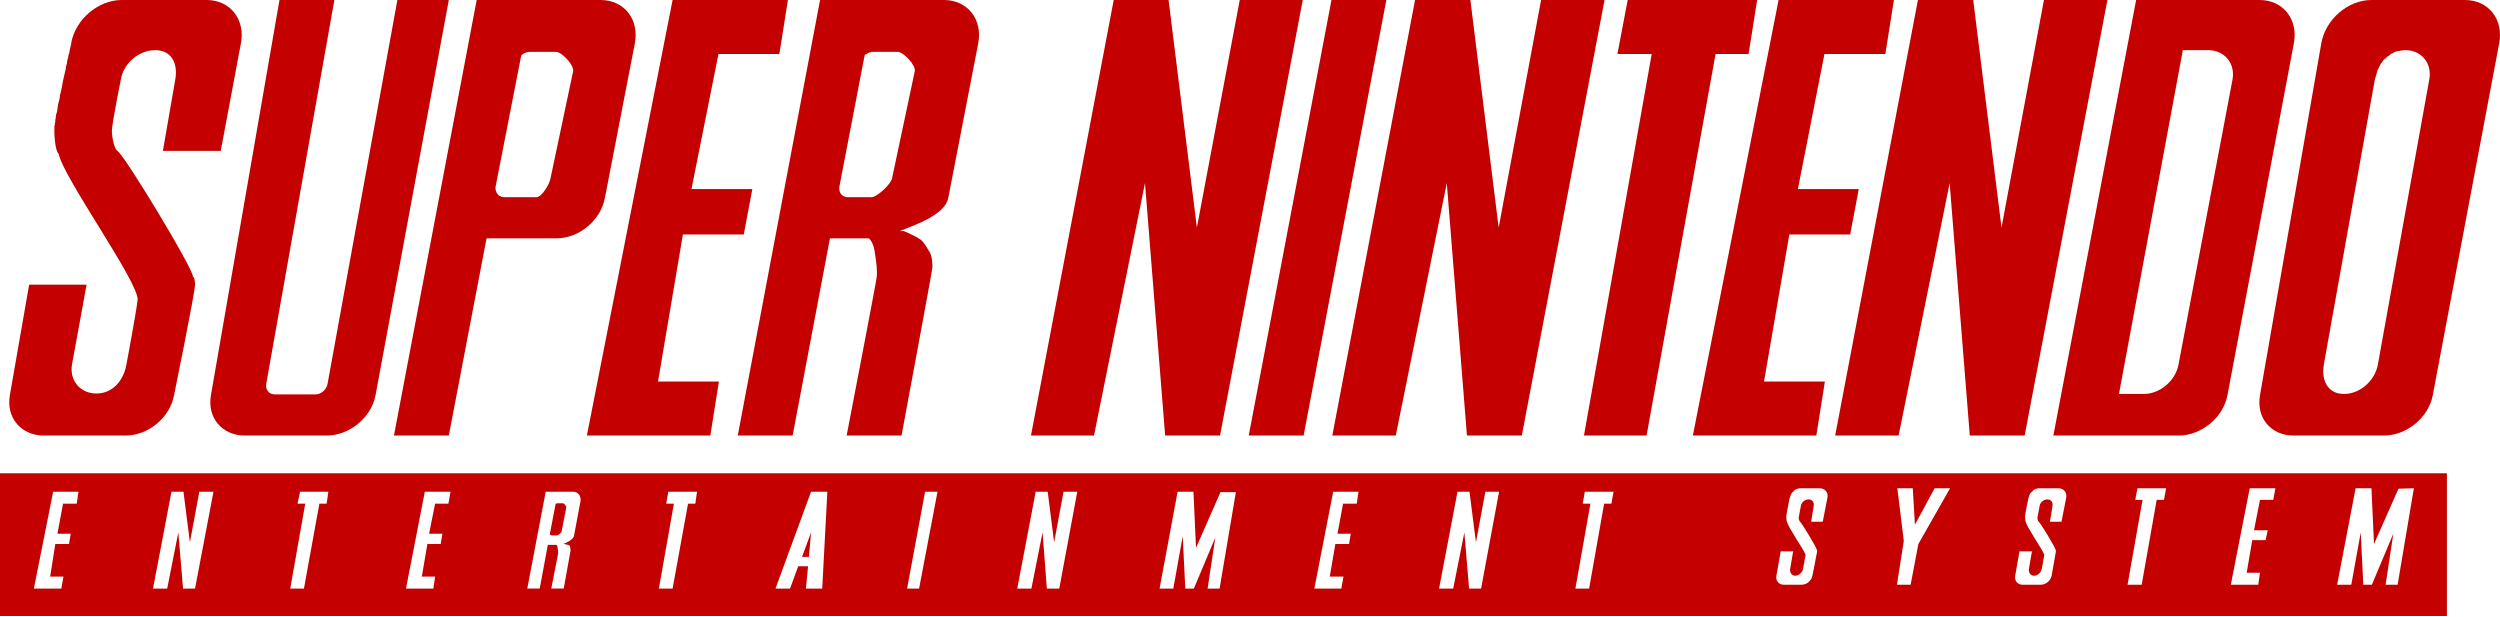
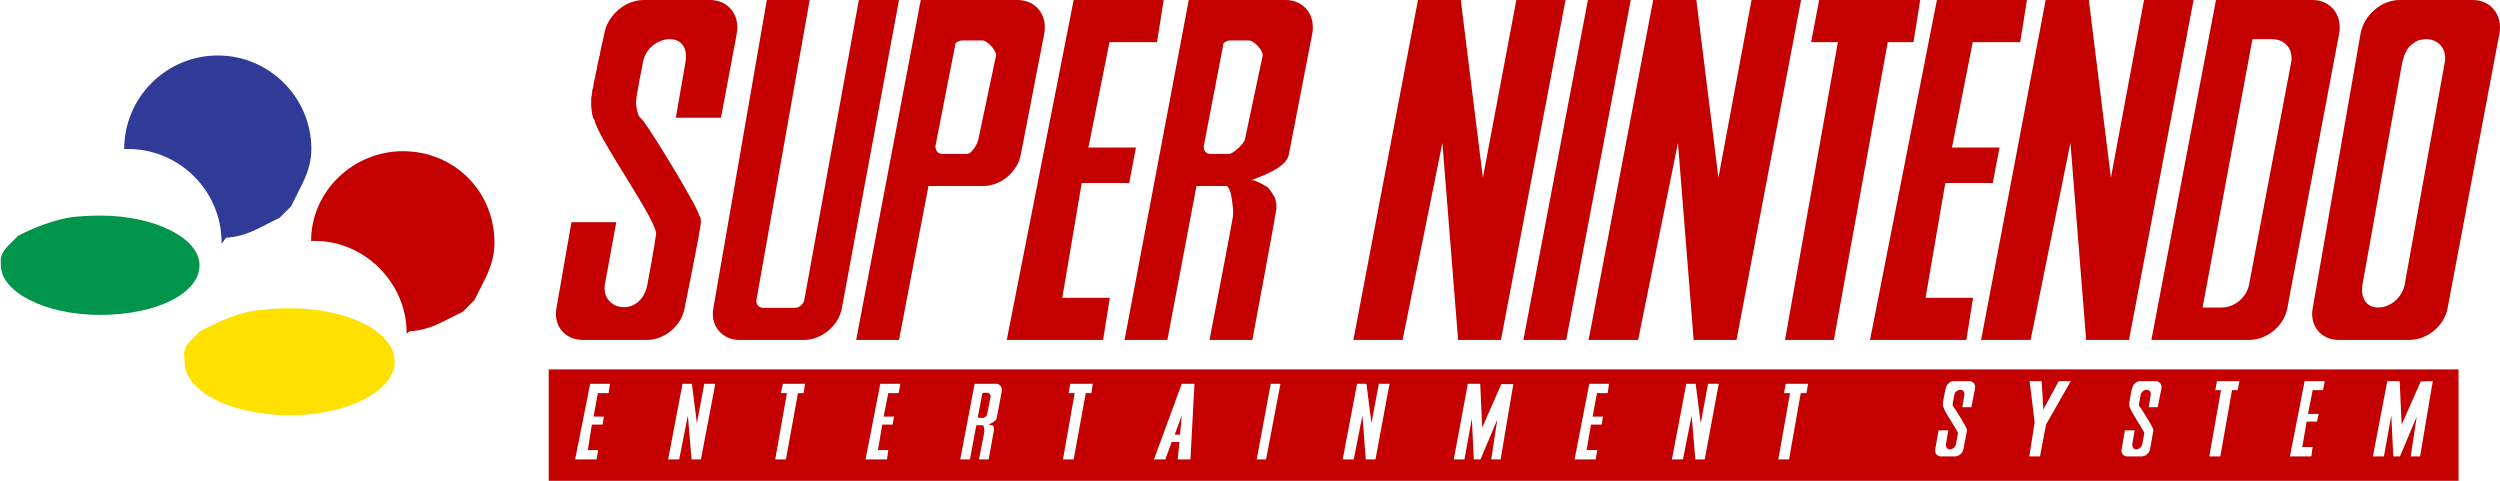
- <svg xmlns="http://www.w3.org/2000/svg" version="1.2" baseProfile="tiny" id="Ebene_1" x="0px" y="0px" width="399.49px" height="98.438px" viewBox="74.938 2 399.49 98.438" xml:space="preserve">
-   <g>
-     <path id="polyline2177" fill="#C40000" d="M94.393,2c-3.758,0-7.412,3.09-8.083,6.918v0.069v0.068v0.068l-0.068,0.068V9.33v0.068   l-0.069,0.137v0.138L86.104,9.81v0.206l-0.068,0.137v0.206l-0.069,0.205l-0.069,0.206l-0.068,0.41l-0.137,0.479l-0.067,0.479   l-0.138,0.479l-0.069,0.547l-0.138,0.548l-0.136,0.616l-0.138,0.548l-0.205,1.165l-0.138,0.617l-0.137,0.547l-0.067,0.548   L84.322,18.3l-0.136,0.549l-0.069,0.548l-0.069,0.479l-0.138,0.411l-0.069,0.479v0.206l-0.067,0.137v0.206v0.137l-0.068,0.206   v0.137v0.138l-0.069,0.137v0.069v0.067c-0.07,1.675,0.163,3.96,0.685,4.385c0.665,3.688,12.958,20.759,12.604,23.358   c-0.332,2.606-1.781,10.276-1.781,10.276c-0.446,2.585-2.21,4.656-4.794,4.656c-2.586,0-4.351-2.064-3.905-4.656l2.329-12.741   h-9.179l-3.083,17.674c-0.628,3.588,1.801,6.438,5.411,6.438h13.085c3.624,0,7.076-2.851,7.739-6.438   c0,0,3.372-16.508,3.356-17.674c-0.013-1.174-0.341-1.302-0.341-1.302c0-1.343-10.939-19.4-12.056-20.072   c-0.481-0.281-0.877-2.069-0.892-3.15c-0.021-1.074,1.439-8.289,1.439-8.289c0.444-2.585,2.894-4.657,5.48-4.657   c2.585,0,3.664,2.072,3.219,4.657l-1.986,11.439h9.247l3.22-17.194C114.163,5.09,111.713,2,107.955,2H94.393z M119.6,2   l-10.959,63.16c-0.628,3.588,1.802,6.438,5.412,6.438h13.084c3.624,0,7.138-2.851,7.809-6.438L146.658,2h-8.219l-11.167,61.377   c-0.163,0.893-1.028,1.646-1.917,1.646h-6.509c-0.911,0-1.519-0.747-1.371-1.646L128.369,2H119.6z M151.111,2L137.89,71.597h8.768   l6.029-31.511h11.166c3.632,0,7.074-2.871,7.739-6.438l4.795-24.73C177.111,5.083,174.667,2,170.91,2h-11.03H151.111z M182.417,2   l-13.699,69.598h19.727l1.37-8.632h-9.727l3.974-23.495h9.727l1.369-7.262h-9.725l4.315-21.578h9.728L200.843,2H182.417z    M205.981,2L192.83,71.597h8.769l5.96-31.511h6.234c0.818,0.764,0.916,2.171,1.025,2.877c0.162,1.025,0.334,2.333,0.207,3.357   c-0.113,1.017-4.797,25.276-4.797,25.276h8.77c0,0,4.932-26.429,4.932-26.853c0.016-0.431,0-1.785-0.477-2.534   c-0.322-0.479-0.873-1.583-1.51-1.985c-1.223-0.785-2.604-1.304-2.604-1.304h-0.619c2.512-0.988,7.24-2.617,7.744-5.273   l4.793-24.73C231.986,5.083,229.537,2,225.779,2H205.981z M252.906,2l-13.223,69.598h10.07l8.15-40.347l3.221,40.347h8.77   L283.115,2h-10.07l-6.85,36.375L261.673,2H252.906z M287.703,2l-13.219,69.598h8.768L296.47,2H287.703z M301.058,2l-13.219,69.598   h10.139l8.152-40.347l3.219,40.347h8.77L331.339,2h-10.139l-6.781,36.375L309.898,2H301.058z M335.039,2l-1.646,8.632h5.48   l-10.824,60.966h10.004l11.027-60.966h5.273L355.724,2H335.039z M359.15,2l-13.699,69.598h19.727l1.371-8.632h-9.727l4.043-23.495   h9.725l1.371-7.262h-9.727l4.244-21.578h9.729L377.578,2H359.15z M381.414,2l-13.221,69.598h10.137l8.154-40.347l3.219,40.347   h8.768L411.693,2h-10.139l-6.783,36.375L390.25,2H381.414z M416.283,2l-13.225,69.598h20.004c3.633,0,7.137-2.851,7.811-6.438   l10.615-56.241C442.208,5.083,439.767,2,436.009,2H416.283z M453.888,2c-3.76,0-7.344,3.09-8.016,6.918l-9.797,56.241   c-0.635,3.588,1.74,6.438,5.346,6.438h14.453c3.623,0,7.137-2.851,7.811-6.438L474.3,8.918C475.029,5.09,472.572,2,468.822,2   H453.888z M423.748,10.015h4.043c2.584,0,4.348,2.072,3.902,4.657l-8.631,45.555c-0.451,2.585-2.963,4.727-5.549,4.727h-3.973   L423.748,10.015z M459.025,10.015h0.275c2.584,0,4.281,2.072,3.834,4.657l-8.217,45.555c-0.449,2.577-2.83,4.727-5.412,4.727   c-2.588,0-3.666-2.142-3.223-4.727l8.152-45.555l0.066-0.206l0.07-0.206l0.066-0.273l0.068-0.206l0.07-0.274l0.066-0.206   l0.07-0.206l0.135-0.204l0.068-0.206l0.139-0.206l0.068-0.205l0.137-0.206l0.139-0.137l0.135-0.205l0.139-0.206l0.205-0.138   l0.137-0.138l0.139-0.137l0.203-0.138l0.207-0.137l0.139-0.137l0.203-0.138l0.207-0.068l0.205-0.137l0.139-0.069l0.271-0.069   l0.205-0.067h0.205l0.205-0.069h0.275L459.025,10.015z M159.536,10.289h4.248c0.933,0,2.911,2.136,2.741,3.083l-3.632,17.194   c-0.169,0.89-1.37,2.944-2.258,2.944h-5.14h-0.068h-0.068l-0.069-0.067h-0.067h-0.069h-0.069h-0.069v-0.069h-0.069h-0.068   l-0.07-0.067h-0.068l-0.068-0.069l-0.068-0.068h-0.068V33.1l-0.069-0.068l-0.069-0.069v-0.068l-0.068-0.068l-0.07-0.069v-0.067   V32.62l-0.068-0.068v-0.068v-0.068l-0.07-0.068v-0.068c0-0.114-0.012-0.285,0-0.412l4.111-21.03   C158.611,10.527,159.071,10.289,159.536,10.289z M214.13,10.289h0.07h0.068h0.068h0.068h3.975c0.934,0,2.922,2.136,2.738,3.083   l-3.633,17.125c-0.158,0.897-2.389,3.014-3.285,3.014h-3.769c-0.777,0-1.313-0.511-1.369-1.23c0-0.114-0.017-0.278,0-0.412   l4.042-21.03l0.066-0.068l0.07-0.068l0.135-0.069h0.067l0.069-0.068l0.068-0.068h0.068l0.068-0.069h0.07l0.135-0.067h0.068h0.067   h0.067v-0.069H214.13z M74.938,77.626v22.812h391.005V77.626H74.938z M362.373,80.023h0.066h0.066h0.07h0.066h0.068h3.016   c0.813,0,1.396,0.65,1.232,1.507l-0.754,3.838h-1.848l0.408-2.535c0.094-0.573-0.244-1.028-0.822-1.028   c-0.572,0-1.137,0.453-1.232,1.028l-0.34,1.851c-0.059,0.109,0.113,0.629,0.203,0.686c0.254,0.146,2.672,4.153,2.672,4.451   c0.057,0.148,0.09,0.22,0.066,0.275c-0.068,0.501-0.754,3.902-0.754,3.902c-0.146,0.781-0.906,1.438-1.711,1.438h-2.877   c-0.799,0-1.313-0.657-1.166-1.438l0.688-3.902h1.986L361,92.904c-0.092,0.571,0.24,1.095,0.818,1.095   c0.555,0,1.145-0.52,1.236-1.095l0.41-2.261c-0.367-0.945-2.791-4.389-2.947-5.207c-0.105-0.093-0.15-0.587-0.135-0.959   c0.021-0.407,0.547-2.946,0.547-2.946H361v-0.068v-0.066v-0.068l0.066-0.138v-0.067l0.066-0.07v-0.067l0.068-0.067V80.85   l0.068-0.067l0.07-0.07v-0.066h0.066l0.07-0.068l0.066-0.07l0.068-0.066v-0.07h0.068l0.066-0.066l0.066-0.068h0.07l0.068-0.067   h0.068l0.068-0.067h0.068h0.137L362.373,80.023z M378.125,80.023h2.467l0.342,5.824l3.15-5.824h2.469l-5.07,8.906l-1.232,6.507   h-2.191l1.098-6.988L378.125,80.023z M400.527,80.023h0.066h0.07h0.066h0.07h0.066h3.014c0.813,0,1.381,0.65,1.232,1.507   l-0.754,3.838h-1.85l0.412-2.535c0.092-0.573-0.242-1.028-0.822-1.028c-0.572,0-1.143,0.453-1.232,1.028l-0.342,1.851   c-0.072,0.109,0.092,0.629,0.203,0.686c0.242,0.146,2.672,4.153,2.672,4.451c0.072,0.148,0.07,0.22,0.07,0.275   c-0.094,0.501-0.686,3.902-0.686,3.902c-0.148,0.781-0.916,1.438-1.715,1.438h-2.943c-0.799,0-1.314-0.657-1.168-1.438l0.686-3.902   h1.988l-0.479,2.809c-0.094,0.571,0.264,1.095,0.822,1.095c0.57,0,1.119-0.52,1.232-1.095l0.41-2.261   c-0.375-0.945-2.787-4.389-2.945-5.207c-0.105-0.093-0.148-0.587-0.137-0.959c0.021-0.407,0.549-2.946,0.549-2.946l0.066-0.068   v-0.066v-0.068l0.068-0.138v-0.067l0.068-0.07v-0.067l0.068-0.067V80.85l0.068-0.067l0.068-0.07v-0.066h0.07l0.064-0.068   l0.068-0.07l0.068-0.066l0.068-0.07l0.068-0.066l0.068-0.068h0.068l0.07-0.067h0.066l0.068-0.067h0.066h0.137L400.527,80.023z    M416.486,80.023h4.592l-0.344,1.851h-1.166l-2.396,13.563h-2.26l2.396-13.563h-1.164L416.486,80.023z M434.433,80.023h4.109   l-0.344,1.851h-2.123l-0.957,4.864h2.191l-0.344,1.574h-2.125l-0.889,5.206h2.121l-0.271,1.918h-4.385L434.433,80.023z    M451.353,80.023h2.535l0.408,8.906l3.906-8.837l2.465-0.069l-2.6,15.413h-1.918l1.23-8.15l-3.426,8.15h-1.371l-0.408-8.358   l-1.508,8.358h-2.262L451.353,80.023z M83.432,80.573h4.042l-0.275,1.916h-2.191l-0.89,4.797h2.124l-0.275,1.645h-2.192   l-0.821,5.207h2.123l-0.343,1.917H80.35L83.432,80.573z M102.338,80.573h1.918l1.027,8.083l1.506-8.083h2.262l-2.947,15.479h-1.917   l-0.754-8.976l-1.78,8.976h-2.262L102.338,80.573z M122.889,80.573h4.521l-0.273,1.916h-1.165l-2.466,13.564h-2.19l2.396-13.564   h-1.233L122.889,80.573z M142.823,80.573h4.11l-0.343,1.916h-2.124l-0.959,4.797h2.124l-0.274,1.645h-2.123l-0.89,5.207h2.123   l-0.273,1.917h-4.384L142.823,80.573z M162.141,80.573h4.383c0.813,0,1.327,0.719,1.165,1.574l-1.027,5.479   c-0.114,0.594-1.157,1.078-1.714,1.303h0.138h0.068h0.07v0.067h0.068h0.07h0.066h0.07l0.068,0.067h0.068h0.068h0.07v0.067h0.068   h0.07v0.07h0.068c0.092,0.165,0.136,0.659,0.136,0.753c0,0.092-1.097,6.097-1.097,6.097h-1.986c0,0,1.061-5.394,1.097-5.616   c0.022-0.24-0.026-0.529-0.068-0.753c-0.016-0.166-0.024-0.45-0.206-0.618h-1.371l-1.301,6.987h-1.987L162.141,80.573z    M181.731,80.573h4.589l-0.273,1.916h-1.163l-2.467,13.564h-2.192l2.397-13.564h-1.232L181.731,80.573z M204.542,80.573h2.604   l-0.822,15.479h-2.604l0.342-3.563h-1.574l-1.303,3.563h-2.327L204.542,80.573z M222.765,80.573h1.986l-2.947,15.479h-1.918   L222.765,80.573z M240.437,80.573h1.92l1.025,8.083l1.51-8.083h2.191l-2.877,15.479h-1.986l-0.686-8.976l-1.783,8.976h-2.258   L240.437,80.573z M263.113,80.573h2.535l0.408,8.974l3.908-8.904h2.463l-2.602,15.412h-1.918l1.232-8.152l-3.428,8.152h-1.369   l-0.41-8.356l-1.506,8.356h-2.193L263.113,80.573z M287.978,80.573h4.041l-0.275,1.916h-2.191l-0.889,4.797h2.123l-0.275,1.645   h-2.189l-0.891,5.207h2.189l-0.342,1.917h-4.314L287.978,80.573z M307.841,80.573h1.918l1.029,8.083l1.506-8.083h2.191   l-2.875,15.479h-1.918l-0.754-8.976l-1.783,8.976h-2.26L307.841,80.573z M328.187,80.573h4.59l-0.342,1.916h-1.164l-2.398,13.564   h-2.193l2.4-13.564h-1.232L328.187,80.573z M163.991,82.42c-0.108,0-0.198,0.064-0.276,0.139l-0.89,4.656c0,0.038,0,0.032,0,0.07   c0,0.149,0.104,0.273,0.274,0.273h0.821c0.204,0,0.717-0.411,0.755-0.617l0.751-3.836c0.036-0.221-0.342-0.687-0.547-0.687   L163.991,82.42L163.991,82.42z M204.542,87.078l-1.438,3.905h1.096L204.542,87.078z" />
+ <svg xmlns="http://www.w3.org/2000/svg" version="1.2" id="Ebene_1" x="0px" y="0px" width="511.823" height="98.438" viewBox="74.938 2 511.823 98.438" xml:space="preserve">
+   <defs id="defs1" />
+   <g id="g1" transform="translate(112.3329)">
+     <path id="polyline2177" fill="#c40000" d="M 94.393,2 C 90.635,2 86.981,5.09 86.31,8.918 V 8.987 9.055 9.123 L 86.242,9.191 V 9.33 9.398 L 86.173,9.535 V 9.673 L 86.104,9.81 v 0.206 l -0.068,0.137 v 0.206 l -0.069,0.205 -0.069,0.206 -0.068,0.41 -0.137,0.479 -0.067,0.479 -0.138,0.479 -0.069,0.547 -0.138,0.548 -0.136,0.616 -0.138,0.548 -0.205,1.165 -0.138,0.617 -0.137,0.547 -0.067,0.548 -0.138,0.547 -0.136,0.549 -0.069,0.548 -0.069,0.479 -0.138,0.411 -0.069,0.479 v 0.206 l -0.067,0.137 v 0.206 0.137 l -0.068,0.206 v 0.137 0.138 l -0.069,0.137 v 0.069 0.067 c -0.07,1.675 0.163,3.96 0.685,4.385 0.665,3.688 12.958,20.759 12.604,23.358 -0.332,2.606 -1.781,10.276 -1.781,10.276 -0.446,2.585 -2.21,4.656 -4.794,4.656 -2.586,0 -4.351,-2.064 -3.905,-4.656 l 2.329,-12.741 h -9.179 l -3.083,17.674 c -0.628,3.588 1.801,6.438 5.411,6.438 h 13.085 c 3.624,0 7.076,-2.851 7.739,-6.438 0,0 3.372,-16.508 3.356,-17.674 -0.013,-1.174 -0.341,-1.302 -0.341,-1.302 0,-1.343 -10.939,-19.4 -12.056,-20.072 -0.481,-0.281 -0.877,-2.069 -0.892,-3.15 -0.021,-1.074 1.439,-8.289 1.439,-8.289 0.444,-2.585 2.894,-4.657 5.48,-4.657 2.585,0 3.664,2.072 3.219,4.657 l -1.986,11.439 h 9.247 l 3.22,-17.194 C 114.163,5.09 111.713,2 107.955,2 Z M 119.6,2 108.641,65.16 c -0.628,3.588 1.802,6.438 5.412,6.438 h 13.084 c 3.624,0 7.138,-2.851 7.809,-6.438 L 146.658,2 h -8.219 l -11.167,61.377 c -0.163,0.893 -1.028,1.646 -1.917,1.646 h -6.509 c -0.911,0 -1.519,-0.747 -1.371,-1.646 L 128.369,2 Z m 31.511,0 -13.221,69.597 h 8.768 l 6.029,-31.511 h 11.166 c 3.632,0 7.074,-2.871 7.739,-6.438 l 4.795,-24.73 C 177.111,5.083 174.667,2 170.91,2 h -11.03 z m 31.306,0 -13.699,69.598 h 19.727 l 1.37,-8.632 h -9.727 l 3.974,-23.495 h 9.727 l 1.369,-7.262 h -9.725 l 4.315,-21.578 h 9.728 L 200.843,2 Z m 23.564,0 -13.151,69.597 h 8.769 l 5.96,-31.511 h 6.234 c 0.818,0.764 0.916,2.171 1.025,2.877 0.162,1.025 0.334,2.333 0.207,3.357 -0.113,1.017 -4.797,25.276 -4.797,25.276 h 8.77 c 0,0 4.932,-26.429 4.932,-26.853 0.016,-0.431 0,-1.785 -0.477,-2.534 -0.322,-0.479 -0.873,-1.583 -1.51,-1.985 -1.223,-0.785 -2.604,-1.304 -2.604,-1.304 h -0.619 c 2.512,-0.988 7.24,-2.617 7.744,-5.273 l 4.793,-24.73 C 231.986,5.083 229.537,2 225.779,2 Z m 46.925,0 -13.223,69.598 h 10.07 l 8.15,-40.347 3.221,40.347 h 8.77 L 283.115,2 h -10.07 L 266.195,38.375 261.673,2 Z m 34.797,0 -13.219,69.598 h 8.768 L 296.47,2 Z m 13.355,0 -13.219,69.598 h 10.139 l 8.152,-40.347 3.219,40.347 h 8.77 L 331.339,2 H 321.2 L 314.419,38.375 309.898,2 Z m 33.981,0 -1.646,8.632 h 5.48 l -10.824,60.966 h 10.004 L 349.08,10.632 h 5.273 L 355.724,2 Z m 24.111,0 -13.699,69.598 h 19.727 l 1.371,-8.632 h -9.727 l 4.043,-23.495 h 9.725 l 1.371,-7.262 h -9.727 l 4.244,-21.578 h 9.729 L 377.578,2 Z m 22.264,0 -13.221,69.598 h 10.137 l 8.154,-40.347 3.219,40.347 h 8.768 L 411.693,2 H 401.554 L 394.771,38.375 390.25,2 Z m 34.869,0 -13.225,69.598 h 20.004 c 3.633,0 7.137,-2.851 7.811,-6.438 L 441.488,8.919 C 442.208,5.083 439.767,2 436.009,2 Z m 37.605,0 c -3.76,0 -7.344,3.09 -8.016,6.918 l -9.797,56.241 c -0.635,3.588 1.74,6.438 5.346,6.438 h 14.453 c 3.623,0 7.137,-2.851 7.811,-6.438 L 474.3,8.918 C 475.029,5.09 472.572,2 468.822,2 Z m -30.14,8.015 h 4.043 c 2.584,0 4.348,2.072 3.902,4.657 l -8.631,45.555 c -0.451,2.585 -2.963,4.727 -5.549,4.727 h -3.973 z m 35.277,0 h 0.275 c 2.584,0 4.281,2.072 3.834,4.657 l -8.217,45.555 c -0.449,2.577 -2.83,4.727 -5.412,4.727 -2.588,0 -3.666,-2.142 -3.223,-4.727 l 8.152,-45.555 0.066,-0.206 0.07,-0.206 0.066,-0.273 0.068,-0.206 0.07,-0.274 0.066,-0.206 0.07,-0.206 0.135,-0.204 0.068,-0.206 0.139,-0.206 0.068,-0.205 0.137,-0.206 0.139,-0.137 0.135,-0.205 0.139,-0.206 0.205,-0.138 0.137,-0.138 0.139,-0.137 0.203,-0.138 0.207,-0.137 0.139,-0.137 0.203,-0.138 0.207,-0.068 0.205,-0.137 0.139,-0.069 0.271,-0.069 0.205,-0.067 h 0.205 l 0.205,-0.069 h 0.275 z m -299.489,0.274 h 4.248 c 0.933,0 2.911,2.136 2.741,3.083 l -3.632,17.194 c -0.169,0.89 -1.37,2.944 -2.258,2.944 h -5.14 -0.068 -0.068 l -0.069,-0.067 h -0.067 -0.069 -0.069 -0.069 v -0.069 h -0.069 -0.068 l -0.07,-0.067 h -0.068 l -0.068,-0.069 -0.068,-0.068 h -0.068 V 33.1 l -0.069,-0.068 -0.069,-0.069 v -0.068 l -0.068,-0.068 -0.07,-0.069 V 32.691 32.62 l -0.068,-0.068 v -0.068 -0.068 l -0.07,-0.068 V 32.28 c 0,-0.114 -0.012,-0.285 0,-0.412 l 4.111,-21.03 c 0.377,-0.311 0.837,-0.549 1.302,-0.549 z m 54.594,0 h 0.07 0.068 0.068 0.068 3.975 c 0.934,0 2.922,2.136 2.738,3.083 l -3.633,17.125 c -0.158,0.897 -2.389,3.014 -3.285,3.014 h -3.769 c -0.777,0 -1.313,-0.511 -1.369,-1.23 0,-0.114 -0.017,-0.278 0,-0.412 l 4.042,-21.03 0.066,-0.068 0.07,-0.068 0.135,-0.069 h 0.067 l 0.069,-0.068 0.068,-0.068 h 0.068 l 0.068,-0.069 h 0.07 l 0.135,-0.067 h 0.068 0.067 0.067 v -0.069 h 0.009 z M 74.938,77.626 v 22.812 H 465.943 V 77.626 Z m 287.435,2.397 h 0.066 0.066 0.07 0.066 0.068 3.016 c 0.813,0 1.396,0.65 1.232,1.507 l -0.754,3.838 h -1.848 l 0.408,-2.535 c 0.094,-0.573 -0.244,-1.028 -0.822,-1.028 -0.572,0 -1.137,0.453 -1.232,1.028 l -0.34,1.851 c -0.059,0.109 0.113,0.629 0.203,0.686 0.254,0.146 2.672,4.153 2.672,4.451 0.057,0.148 0.09,0.22 0.066,0.275 -0.068,0.501 -0.754,3.902 -0.754,3.902 -0.146,0.781 -0.906,1.438 -1.711,1.438 h -2.877 c -0.799,0 -1.313,-0.657 -1.166,-1.438 l 0.688,-3.902 h 1.986 L 361,92.904 c -0.092,0.571 0.24,1.095 0.818,1.095 0.555,0 1.145,-0.52 1.236,-1.095 l 0.41,-2.261 c -0.367,-0.945 -2.791,-4.389 -2.947,-5.207 -0.105,-0.093 -0.15,-0.587 -0.135,-0.959 0.021,-0.407 0.547,-2.946 0.547,-2.946 H 361 v -0.068 -0.066 -0.068 l 0.066,-0.138 v -0.067 l 0.066,-0.07 V 80.987 L 361.2,80.92 v -0.07 l 0.068,-0.067 0.07,-0.07 v -0.066 h 0.066 l 0.07,-0.068 0.066,-0.07 0.068,-0.066 v -0.07 h 0.068 l 0.066,-0.066 0.066,-0.068 h 0.07 l 0.068,-0.067 h 0.068 l 0.068,-0.067 h 0.068 0.137 z m 15.752,0 h 2.467 l 0.342,5.824 3.15,-5.824 h 2.469 l -5.07,8.906 -1.232,6.507 h -2.191 l 1.098,-6.988 z m 22.402,0 h 0.066 0.07 0.066 0.07 0.066 3.014 c 0.813,0 1.381,0.65 1.232,1.507 l -0.754,3.838 h -1.85 l 0.412,-2.535 c 0.092,-0.573 -0.242,-1.028 -0.822,-1.028 -0.572,0 -1.143,0.453 -1.232,1.028 l -0.342,1.851 c -0.072,0.109 0.092,0.629 0.203,0.686 0.242,0.146 2.672,4.153 2.672,4.451 0.072,0.148 0.07,0.22 0.07,0.275 -0.094,0.501 -0.686,3.902 -0.686,3.902 -0.148,0.781 -0.916,1.438 -1.715,1.438 h -2.943 c -0.799,0 -1.314,-0.657 -1.168,-1.438 l 0.686,-3.902 h 1.988 l -0.479,2.809 c -0.094,0.571 0.264,1.095 0.822,1.095 0.57,0 1.119,-0.52 1.232,-1.095 l 0.41,-2.261 c -0.375,-0.945 -2.787,-4.389 -2.945,-5.207 -0.105,-0.093 -0.148,-0.587 -0.137,-0.959 0.021,-0.407 0.549,-2.946 0.549,-2.946 l 0.066,-0.068 V 81.398 81.33 l 0.068,-0.138 v -0.067 l 0.068,-0.07 v -0.067 l 0.068,-0.067 V 80.85 l 0.068,-0.067 0.068,-0.07 v -0.066 h 0.07 l 0.064,-0.068 0.068,-0.07 0.068,-0.066 0.068,-0.07 0.068,-0.066 0.068,-0.068 h 0.068 l 0.07,-0.067 h 0.066 l 0.068,-0.067 h 0.066 0.137 z m 15.959,0 h 4.592 l -0.344,1.851 h -1.166 l -2.396,13.563 h -2.26 l 2.396,-13.563 h -1.164 z m 17.947,0 h 4.109 l -0.344,1.851 h -2.123 l -0.957,4.864 h 2.191 l -0.344,1.574 h -2.125 l -0.889,5.206 h 2.121 l -0.271,1.918 h -4.385 z m 16.92,0 h 2.535 l 0.408,8.906 3.906,-8.837 2.465,-0.069 -2.6,15.413 h -1.918 l 1.23,-8.15 -3.426,8.15 h -1.371 l -0.408,-8.358 -1.508,8.358 h -2.262 z m -367.921,0.55 h 4.042 l -0.275,1.916 h -2.191 l -0.89,4.797 h 2.124 l -0.275,1.645 h -2.192 l -0.821,5.207 h 2.123 l -0.343,1.917 H 80.35 Z m 18.906,0 h 1.918 l 1.027,8.083 1.506,-8.083 h 2.262 l -2.947,15.479 h -1.917 l -0.754,-8.976 -1.78,8.976 h -2.262 z m 20.551,0 h 4.521 l -0.273,1.916 h -1.165 l -2.466,13.564 h -2.19 l 2.396,-13.564 h -1.233 z m 19.934,0 h 4.11 l -0.343,1.916 h -2.124 l -0.959,4.797 h 2.124 l -0.274,1.645 h -2.123 l -0.89,5.207 h 2.123 l -0.273,1.917 h -4.384 z m 19.318,0 h 4.383 c 0.813,0 1.327,0.719 1.165,1.574 l -1.027,5.479 c -0.114,0.594 -1.157,1.078 -1.714,1.303 h 0.138 0.068 0.07 v 0.067 h 0.068 0.07 0.066 0.07 l 0.068,0.067 h 0.068 0.068 0.07 v 0.067 h 0.068 0.07 v 0.07 h 0.068 c 0.092,0.165 0.136,0.659 0.136,0.753 0,0.092 -1.097,6.097 -1.097,6.097 h -1.986 c 0,0 1.061,-5.394 1.097,-5.616 0.022,-0.24 -0.026,-0.529 -0.068,-0.753 -0.016,-0.166 -0.024,-0.45 -0.206,-0.618 h -1.371 l -1.301,6.987 h -1.987 z m 19.59,0 h 4.589 l -0.273,1.916 h -1.163 l -2.467,13.564 h -2.192 l 2.397,-13.564 h -1.232 z m 22.811,0 h 2.604 l -0.822,15.479 h -2.604 l 0.342,-3.563 h -1.574 l -1.303,3.563 h -2.327 z m 18.223,0 h 1.986 l -2.947,15.479 h -1.918 z m 17.672,0 h 1.92 l 1.025,8.083 1.51,-8.083 h 2.191 l -2.877,15.479 h -1.986 l -0.686,-8.976 -1.783,8.976 h -2.258 z m 22.676,0 h 2.535 l 0.408,8.974 3.908,-8.904 h 2.463 l -2.602,15.412 h -1.918 l 1.232,-8.152 -3.428,8.152 h -1.369 l -0.41,-8.356 -1.506,8.356 h -2.193 z m 24.865,0 h 4.041 l -0.275,1.916 h -2.191 l -0.889,4.797 h 2.123 l -0.275,1.645 h -2.189 l -0.891,5.207 h 2.189 l -0.342,1.917 h -4.314 z m 19.863,0 h 1.918 l 1.029,8.083 1.506,-8.083 h 2.191 l -2.875,15.479 h -1.918 l -0.754,-8.976 -1.783,8.976 h -2.26 z m 20.346,0 h 4.59 l -0.342,1.916 h -1.164 l -2.398,13.564 h -2.193 l 2.4,-13.564 h -1.232 z M 163.991,82.42 c -0.108,0 -0.198,0.064 -0.276,0.139 l -0.89,4.656 c 0,0.038 0,0.032 0,0.07 0,0.149 0.104,0.273 0.274,0.273 h 0.821 c 0.204,0 0.717,-0.411 0.755,-0.617 l 0.751,-3.836 c 0.036,-0.221 -0.342,-0.687 -0.547,-0.687 z m 40.551,4.658 -1.438,3.905 h 1.096 z" />
+   </g>
+   <g transform="matrix(391.0423,0,0,391.0414,215.465,-106.5378)" id="g3512">
+     <path d="m -0.359,0.414 6.771e-5,-0.001 2.0139e-4,-0.001 3.2986e-4,-0.001 4.5659e-4,-0.001 5.7986e-4,-0.001 7.0138e-4,-0.001 8.1597e-4,-0.001 9.3055e-4,-0.001 0.001,-0.001 0.001,-0.001 0.001,-0.001 0.001,-0.001 0.001,-0.001 0.002,-9.8958e-4 0.002,-9.5485e-4 0.002,-9.2014e-4 0.002,-8.6805e-4 0.002,-8.3333e-4 0.002,-7.8124e-4 0.002,-7.2916e-4 0.002,-6.7708e-4 0.002,-6.4236e-4 0.002,-5.7291e-4 0.002,-5.3819e-4 0.002,-4.6875e-4 0.002,-4.1666e-4 0.002,-3.4722e-4 0.003,-2.9514e-4 0.003,-2.2569e-4 0.003,-1.7361e-4 0.003,-1.0417e-4 0.003,-3.472e-5 c 0.029,0 0.052,0.012 0.052,0.026 0,0.015 -0.023,0.026 -0.052,0.026 -0.029,0 -0.052,-0.012 -0.052,-0.026 z" style="font-style:normal;font-variant:normal;font-weight:normal;font-stretch:normal;letter-spacing:normal;word-spacing:normal;text-anchor:start;fill:#00954a;fill-opacity:1;fill-rule:nonzero;stroke:#2cd324;stroke-width:0;stroke-linecap:butt;stroke-linejoin:miter;stroke-miterlimit:10.433;stroke-dasharray:none;stroke-dashoffset:0;stroke-opacity:1" id="path3324" />
+     <path d="m -0.263,0.463 7.118e-5,-0.001 2.1181e-4,-0.001 3.4722e-4,-0.001 4.7916e-4,-0.001 6.0937e-4,-0.001 7.3611e-4,-0.001 8.5937e-4,-0.001 9.7742e-4,-0.001 0.001,-0.001 0.001,-0.001 0.001,-0.001 0.001,-0.001 0.002,-0.001 0.002,-0.001 0.002,-0.001 0.002,-9.549e-4 0.002,-9.201e-4 0.002,-8.681e-4 0.002,-8.159e-4 0.002,-7.813e-4 0.002,-7.1177e-4 0.002,-6.7708e-4 0.002,-6.0764e-4 0.002,-5.5555e-4 0.002,-4.861e-4 0.003,-4.3403e-4 0.003,-3.8194e-4 0.003,-2.9514e-4 0.003,-2.4305e-4 0.003,-1.9097e-4 0.003,-1.0417e-4 0.003,-3.472e-5 c 0.03,0 0.055,0.012 0.055,0.028 0,0.015 -0.024,0.028 -0.055,0.028 -0.03,0 -0.055,-0.012 -0.055,-0.028 z" style="font-style:normal;font-variant:normal;font-weight:normal;font-stretch:normal;letter-spacing:normal;word-spacing:normal;text-anchor:start;fill:#ffe100;fill-opacity:1;fill-rule:nonzero;stroke:#f8fa1a;stroke-width:0;stroke-linecap:butt;stroke-linejoin:miter;stroke-miterlimit:10.433;stroke-dasharray:none;stroke-dashoffset:0;stroke-opacity:1" id="path3326" />
+     <path d="m -0.241,0.402 0.002,-1.5625e-4 0.002,-2.7777e-4 0.002,-3.8195e-4 0.002,-5.0347e-4 0.002,-6.0763e-4 0.002,-7.118e-4 0.002,-8.3333e-4 0.002,-9.2013e-4 0.002,-0.001 0.002,-0.001 0.002,-0.001 0.002,-0.001 0.002,-0.001 0.002,-0.001 0.002,-0.002 0.002,-0.002 0.002,-0.002 0.001,-0.002 0.001,-0.002 0.001,-0.002 0.001,-0.002 0.001,-0.002 0.001,-0.002 9.375e-4,-0.002 8.5068e-4,-0.002 7.4653e-4,-0.002 6.2499e-4,-0.002 5.3819e-4,-0.002 4.1667e-4,-0.002 2.9514e-4,-0.002 1.7361e-4,-0.002 6.944e-5,-0.002 c 0,-0.027 -0.022,-0.049 -0.049,-0.049 -0.027,0 -0.049,0.022 -0.049,0.049 6.3715e-4,-3.472e-5 0.001,-3.472e-5 0.002,-3.472e-5 0.027,0 0.049,0.022 0.049,0.049 v 5.9027e-4" style="font-style:normal;font-variant:normal;font-weight:normal;font-stretch:normal;letter-spacing:normal;word-spacing:normal;text-anchor:start;fill:#303b97;fill-opacity:1;fill-rule:nonzero;stroke:#0a12ff;stroke-width:0;stroke-linecap:butt;stroke-linejoin:miter;stroke-miterlimit:10.433;stroke-dasharray:none;stroke-dashoffset:0;stroke-opacity:1" id="path3328" />
+     <path d="m -0.145,0.451 0.002,-1.562e-4 0.002,-2.605e-4 0.002,-3.819e-4 0.002,-4.861e-4 0.002,-6.076e-4 0.002,-6.945e-4 0.002,-7.986e-4 0.002,-9.028e-4 0.002,-9.895e-4 0.002,-0.001 0.002,-0.001 0.002,-0.001 0.002,-0.001 0.002,-0.001 0.002,-0.002 0.002,-0.002 0.002,-0.002 0.001,-0.002 0.001,-0.002 0.001,-0.002 0.001,-0.002 0.001,-0.002 0.001,-0.002 9.2013e-4,-0.002 8.1597e-4,-0.002 7.118e-4,-0.002 6.2499e-4,-0.002 5.0347e-4,-0.002 4.1667e-4,-0.002 2.7777e-4,-0.002 1.7361e-4,-0.002 6.945e-5,-0.002 c 0,-0.027 -0.021,-0.048 -0.048,-0.048 -0.026,0 -0.048,0.021 -0.048,0.047 6.25e-4,-3.472e-5 0.001,-3.472e-5 0.002,-3.472e-5 0.026,0 0.048,0.022 0.048,0.048 v 5.903e-4" style="font-style:normal;font-variant:normal;font-weight:normal;font-stretch:normal;letter-spacing:normal;word-spacing:normal;text-anchor:start;fill:#c40000;fill-opacity:1;fill-rule:nonzero;stroke:#fb0f19;stroke-width:0;stroke-linecap:butt;stroke-linejoin:miter;stroke-miterlimit:10.433;stroke-dasharray:none;stroke-dashoffset:0;stroke-opacity:1" id="path3330" />
  </g>
</svg>
